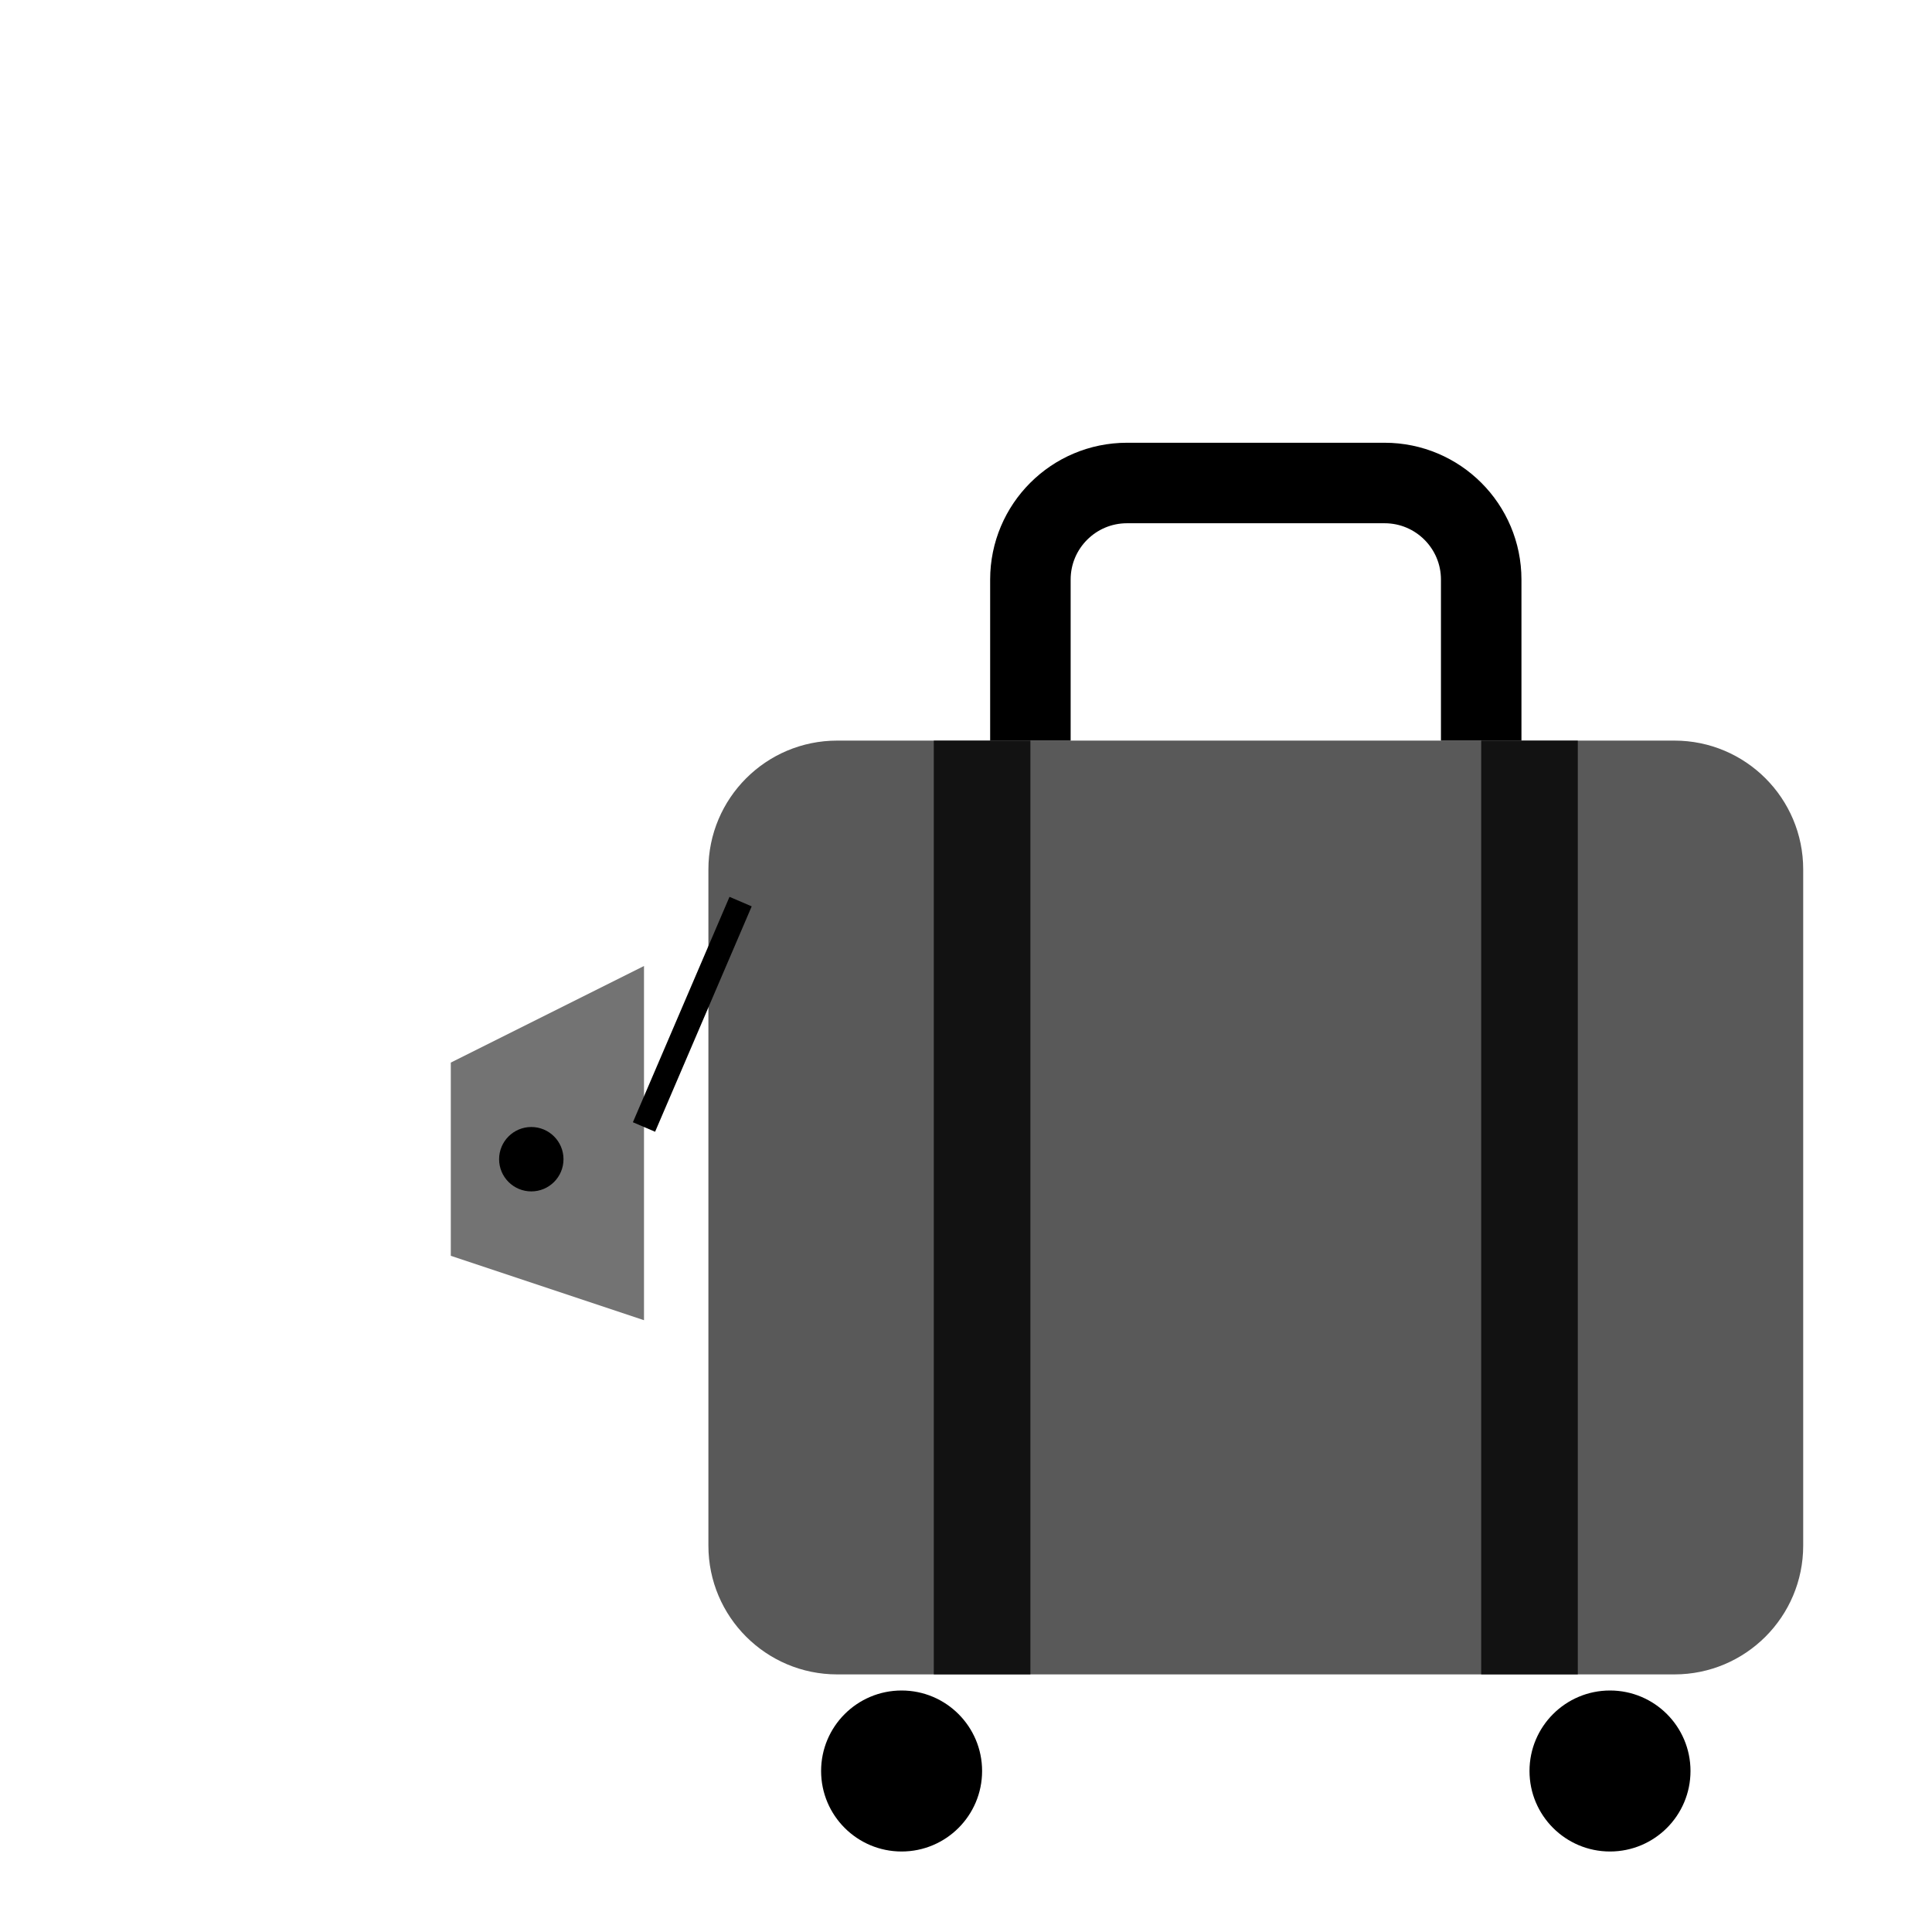
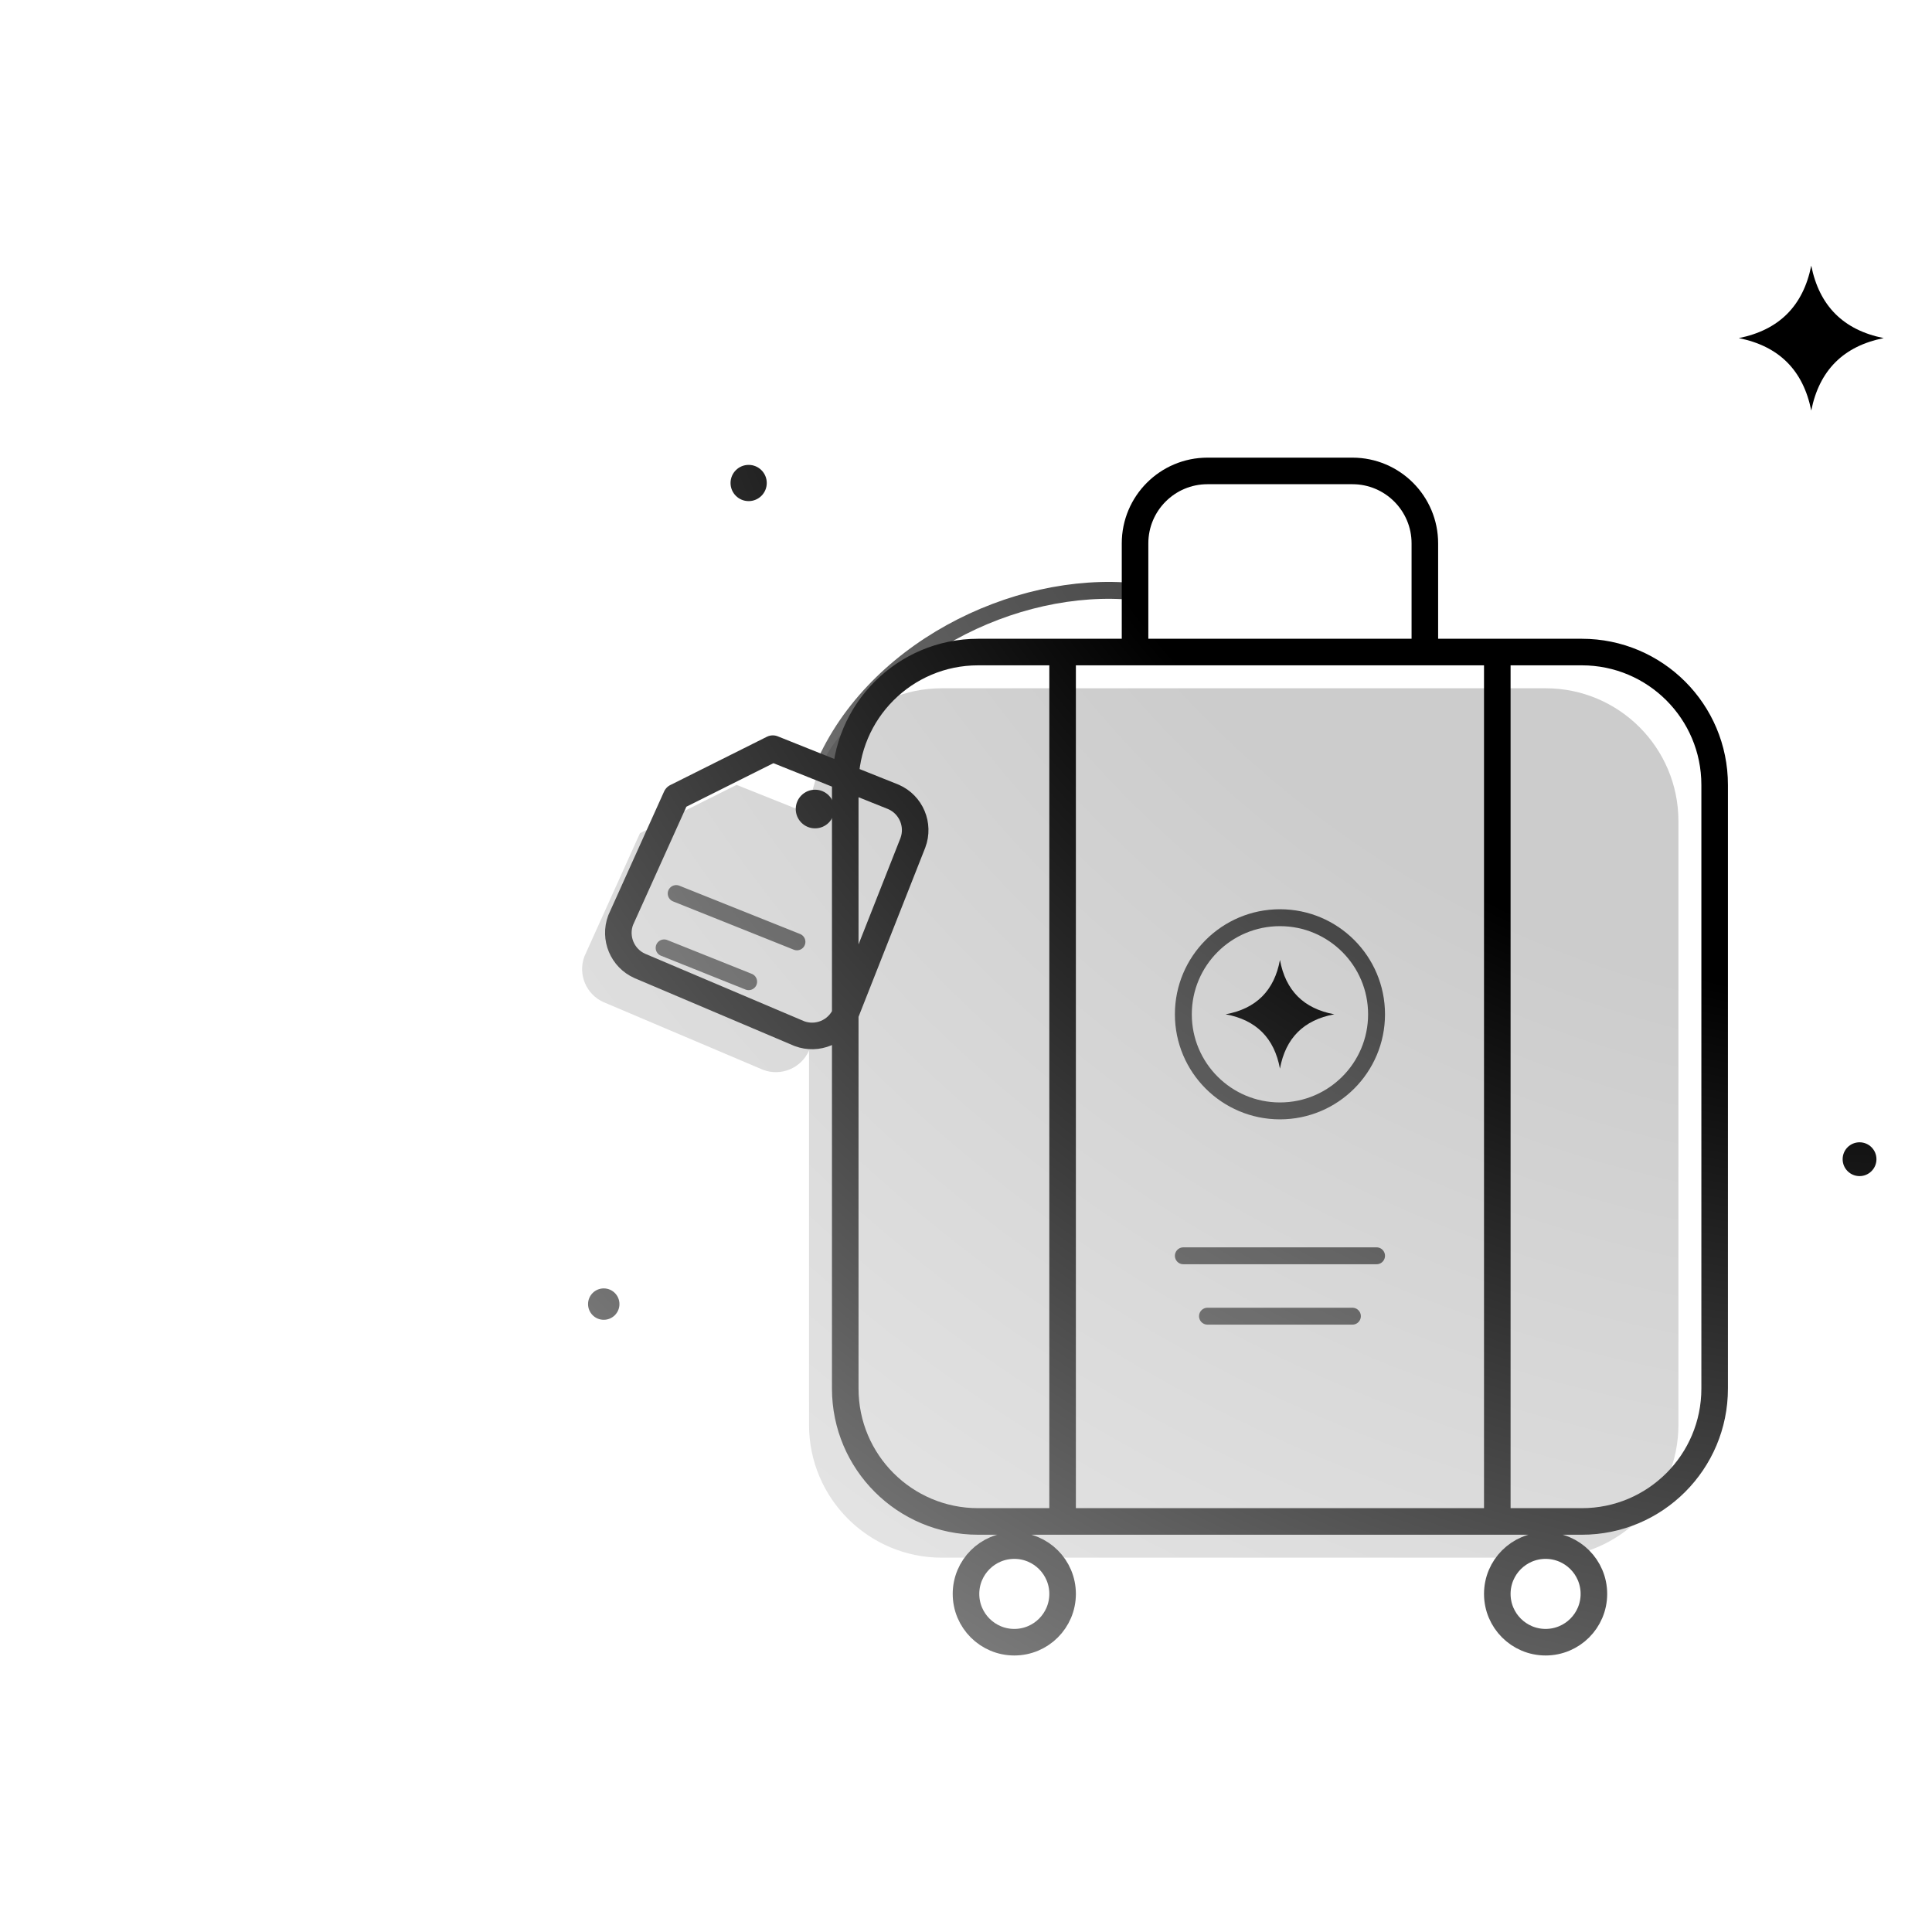
- <svg xmlns="http://www.w3.org/2000/svg" viewBox="0 0 120 120">
-   <path d="M64 46V36a6 6 0 0 1 6-6h16a6 6 0 0 1 6 6v10" fill="none" stroke="#000" stroke-width="5" />
-   <rect x="44" y="46" width="68" height="58" rx="8" opacity=".65" />
-   <rect x="58" y="46" width="6" height="58" opacity=".8" />
-   <rect x="92" y="46" width="6" height="58" opacity=".8" />
-   <circle cx="56" cy="110" r="5" />
-   <circle cx="100" cy="110" r="5" />
-   <path d="M40 60l-12 6v12l12 4z" opacity=".55" />
-   <path d="M40 70 46 56" stroke="#000" stroke-width="1.5" />
-   <circle cx="33" cy="72" r="2" />
+ <svg xmlns="http://www.w3.org/2000/svg" viewBox="0 0 160 160">
+   <defs>
+     <radialGradient id="f" cx="1" cy="0" r="1.3">
+       <stop offset=".4" stop-color="#fff" />
+       <stop offset="1" stop-color="#fff" stop-opacity=".2" />
+     </radialGradient>
+     <mask id="m">
+       <rect width="160" height="160" fill="url(#f)" />
+     </mask>
+   </defs>
+   <g mask="url(#m)">
+     <path d="M 81 54 H 131 a 11 11 0 0 1 11 11 V 115 a 11 11 0 0 1 -11 11 H 81 a 11 11 0 0 1 -11 -11 V 65 a 11 11 0 0 1 11 -11 ZM 64 62 L 74 66 a 3 3 0 0 1 1.6 3.8 L 70 84 a 3 3 0 0 1 -3.8 1.6 L 53 80 a 3 3 0 0 1 -1.6 -3.8 L 56 66 Z" fill-opacity=".2" transform="translate(-3 3)" />
+     <path d="M 81 54 H 131 a 11 11 0 0 1 11 11 V 115 a 11 11 0 0 1 -11 11 H 81 a 11 11 0 0 1 -11 -11 V 65 a 11 11 0 0 1 11 -11 ZM 94 54 V 45 a 6 6 0 0 1 6 -6 h 12 a 6 6 0 0 1 6 6 V 54M 88 54 V 126 M 124 54 V 126M 80 132 a 4 4 0 1 0 8 0 a 4 4 0 1 0 -8 0 ZM 124 132 a 4 4 0 1 0 8 0 a 4 4 0 1 0 -8 0 ZM 64 62 L 74 66 a 3 3 0 0 1 1.6 3.8 L 70 84 a 3 3 0 0 1 -3.8 1.6 L 53 80 a 3 3 0 0 1 -1.6 -3.8 L 56 66 Z" fill="none" stroke="#000" stroke-width="2.2" stroke-linecap="round" stroke-linejoin="round" />
+     <path d="M 94 49 C 84 48 72 54 68 64M 56 74 l 10 4 M 55 78.5 l 7 2.8M 98 84 a 8 8 0 1 0 16 0 a 8 8 0 1 0 -16 0 ZM 98 104 h 16 M 100 109 h 12" fill="none" stroke="#000" stroke-width="1.4" stroke-linecap="round" stroke-linejoin="round" opacity=".7" />
+     <path d="M 106 79.5 Q 106.7 83.3 110.5 84 Q 106.7 84.7 106 88.5 Q 105.3 84.7 101.5 84 Q 105.3 83.3 106 79.5 ZM 65.9 67 a 1.6 1.6 0 1 0 3.2 0 a 1.6 1.6 0 1 0 -3.2 0 ZM 150 22 Q 151 27 156 28 Q 151 29 150 34 Q 149 29 144 28 Q 149 27 150 22 ZM 60.5 40 a 1.5 1.5 0 1 0 3 0 a 1.5 1.5 0 1 0 -3 0 ZM 152.6 96 a 1.4 1.4 0 1 0 2.8 0 a 1.4 1.4 0 1 0 -2.8 0 ZM 48.7 108 a 1.3 1.3 0 1 0 2.6 0 a 1.3 1.3 0 1 0 -2.6 0 Z" />
+   </g>
</svg>
